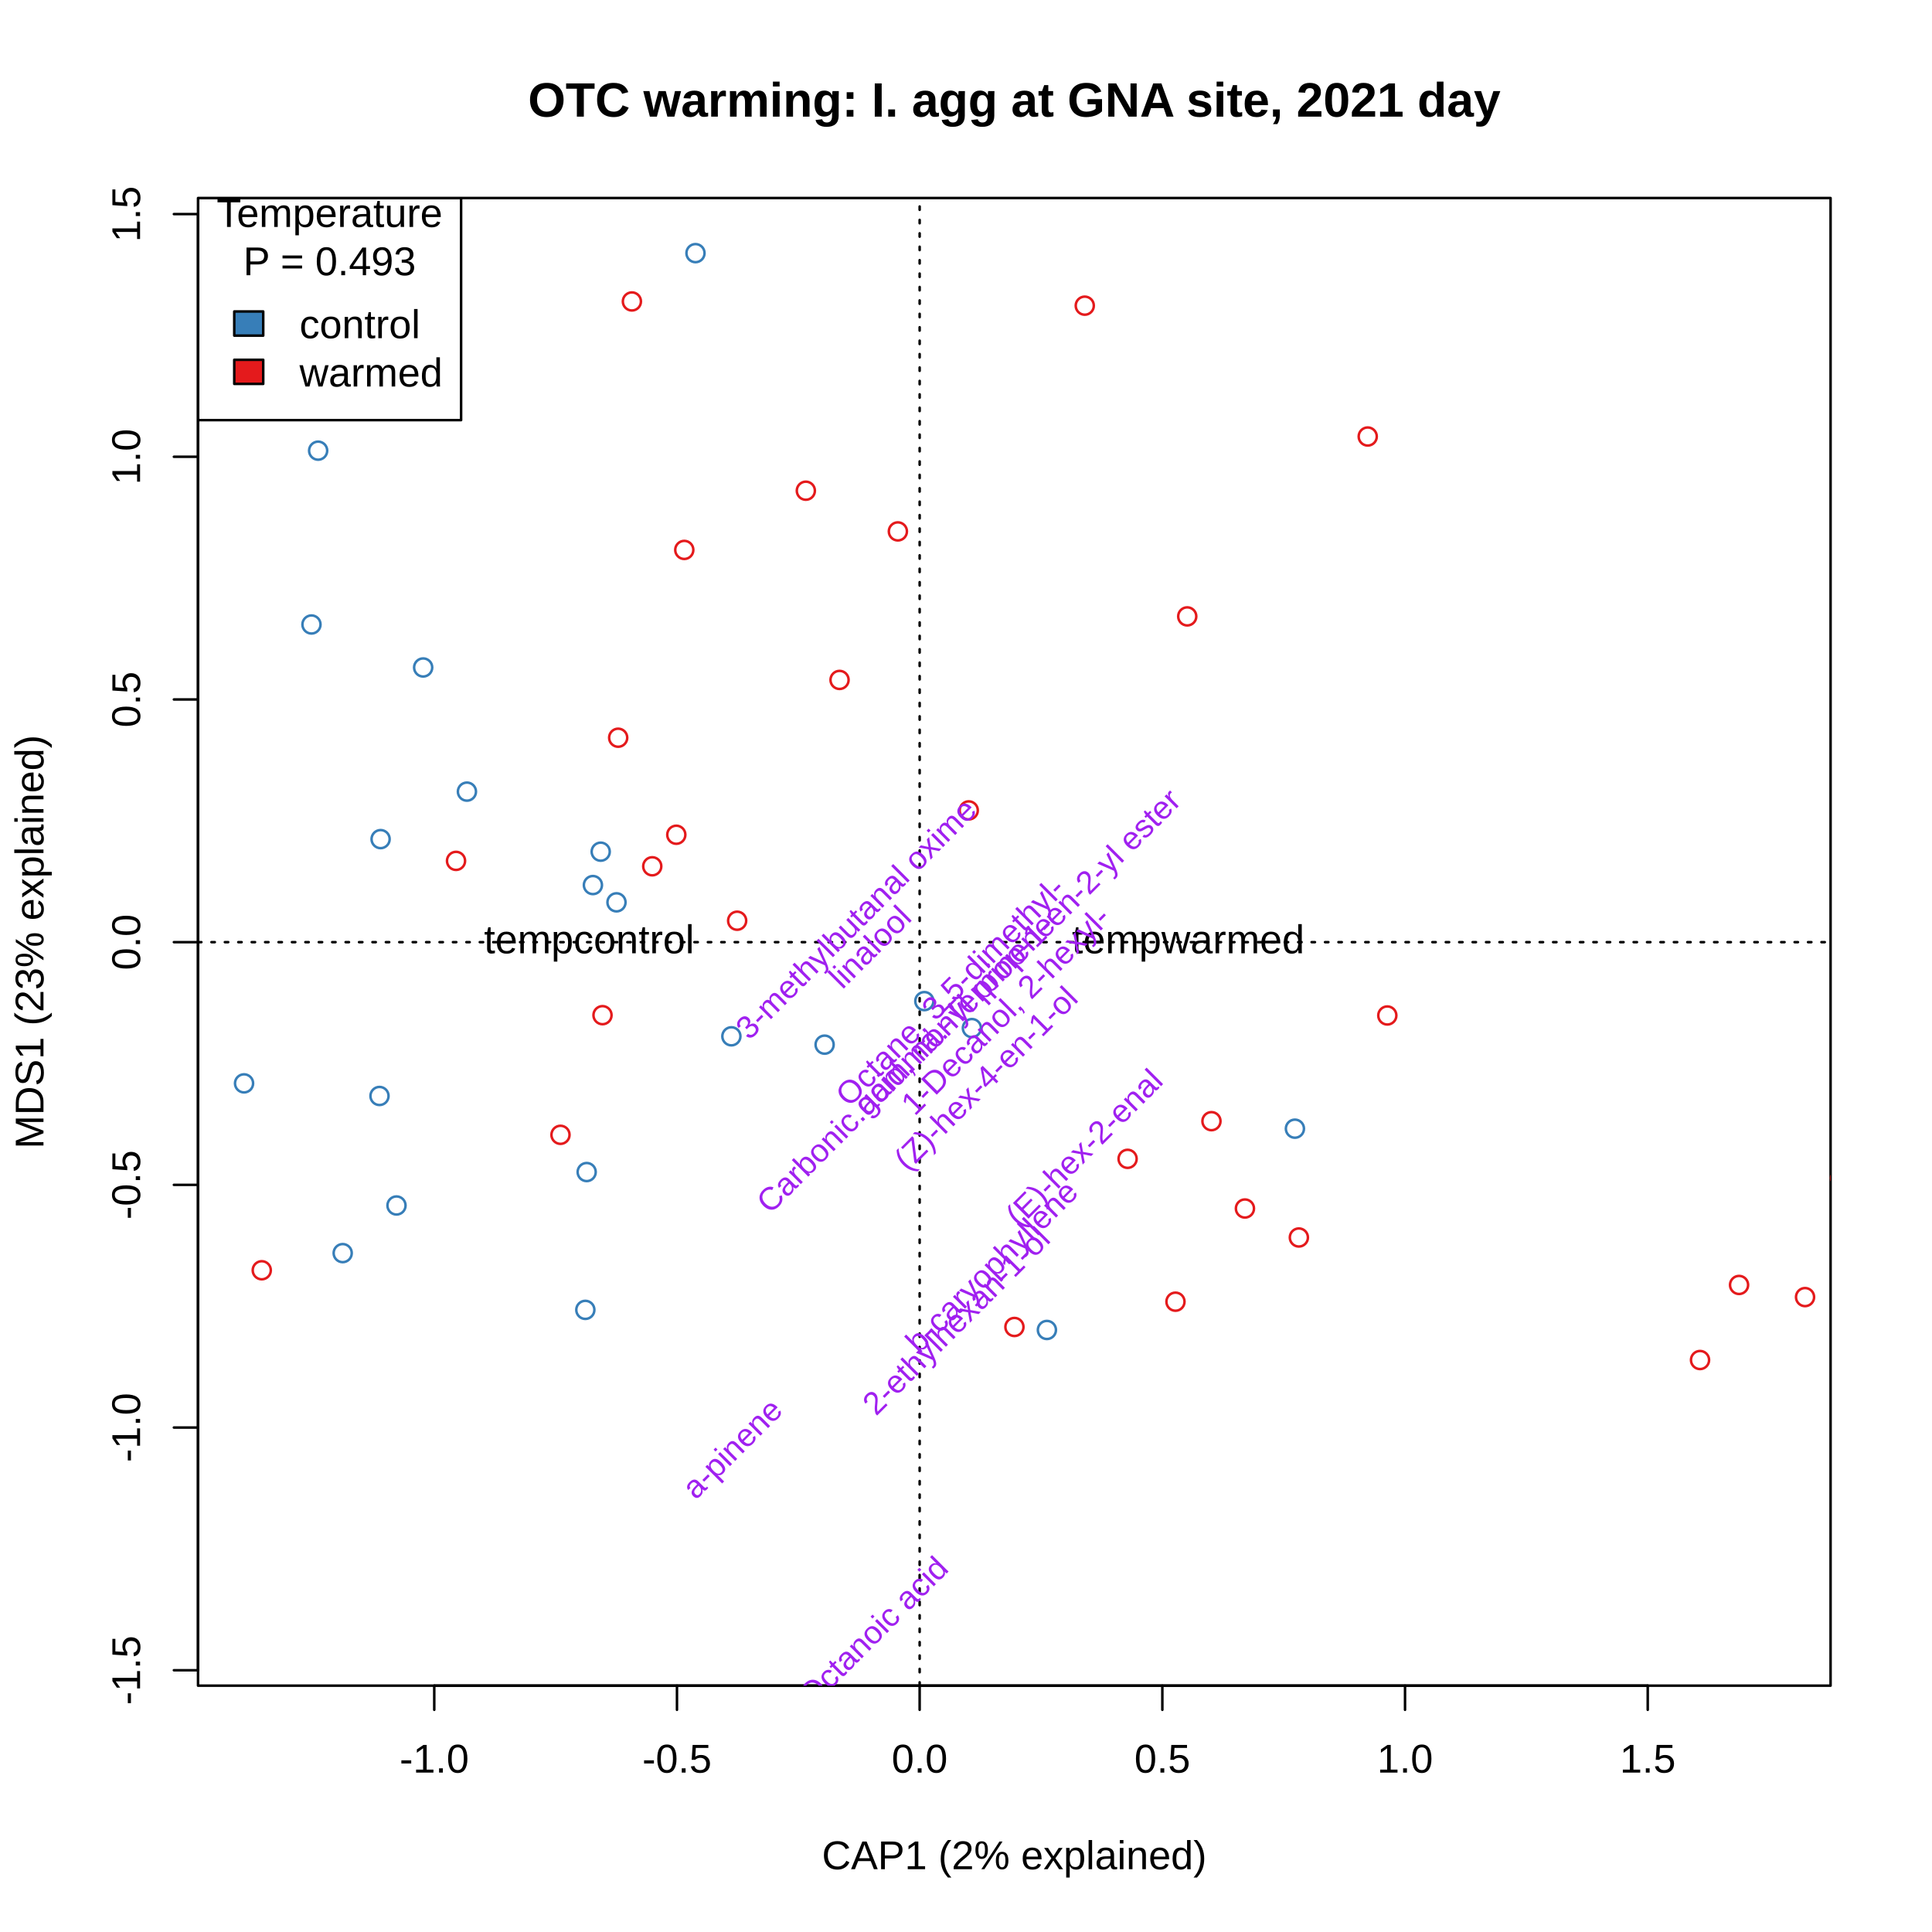
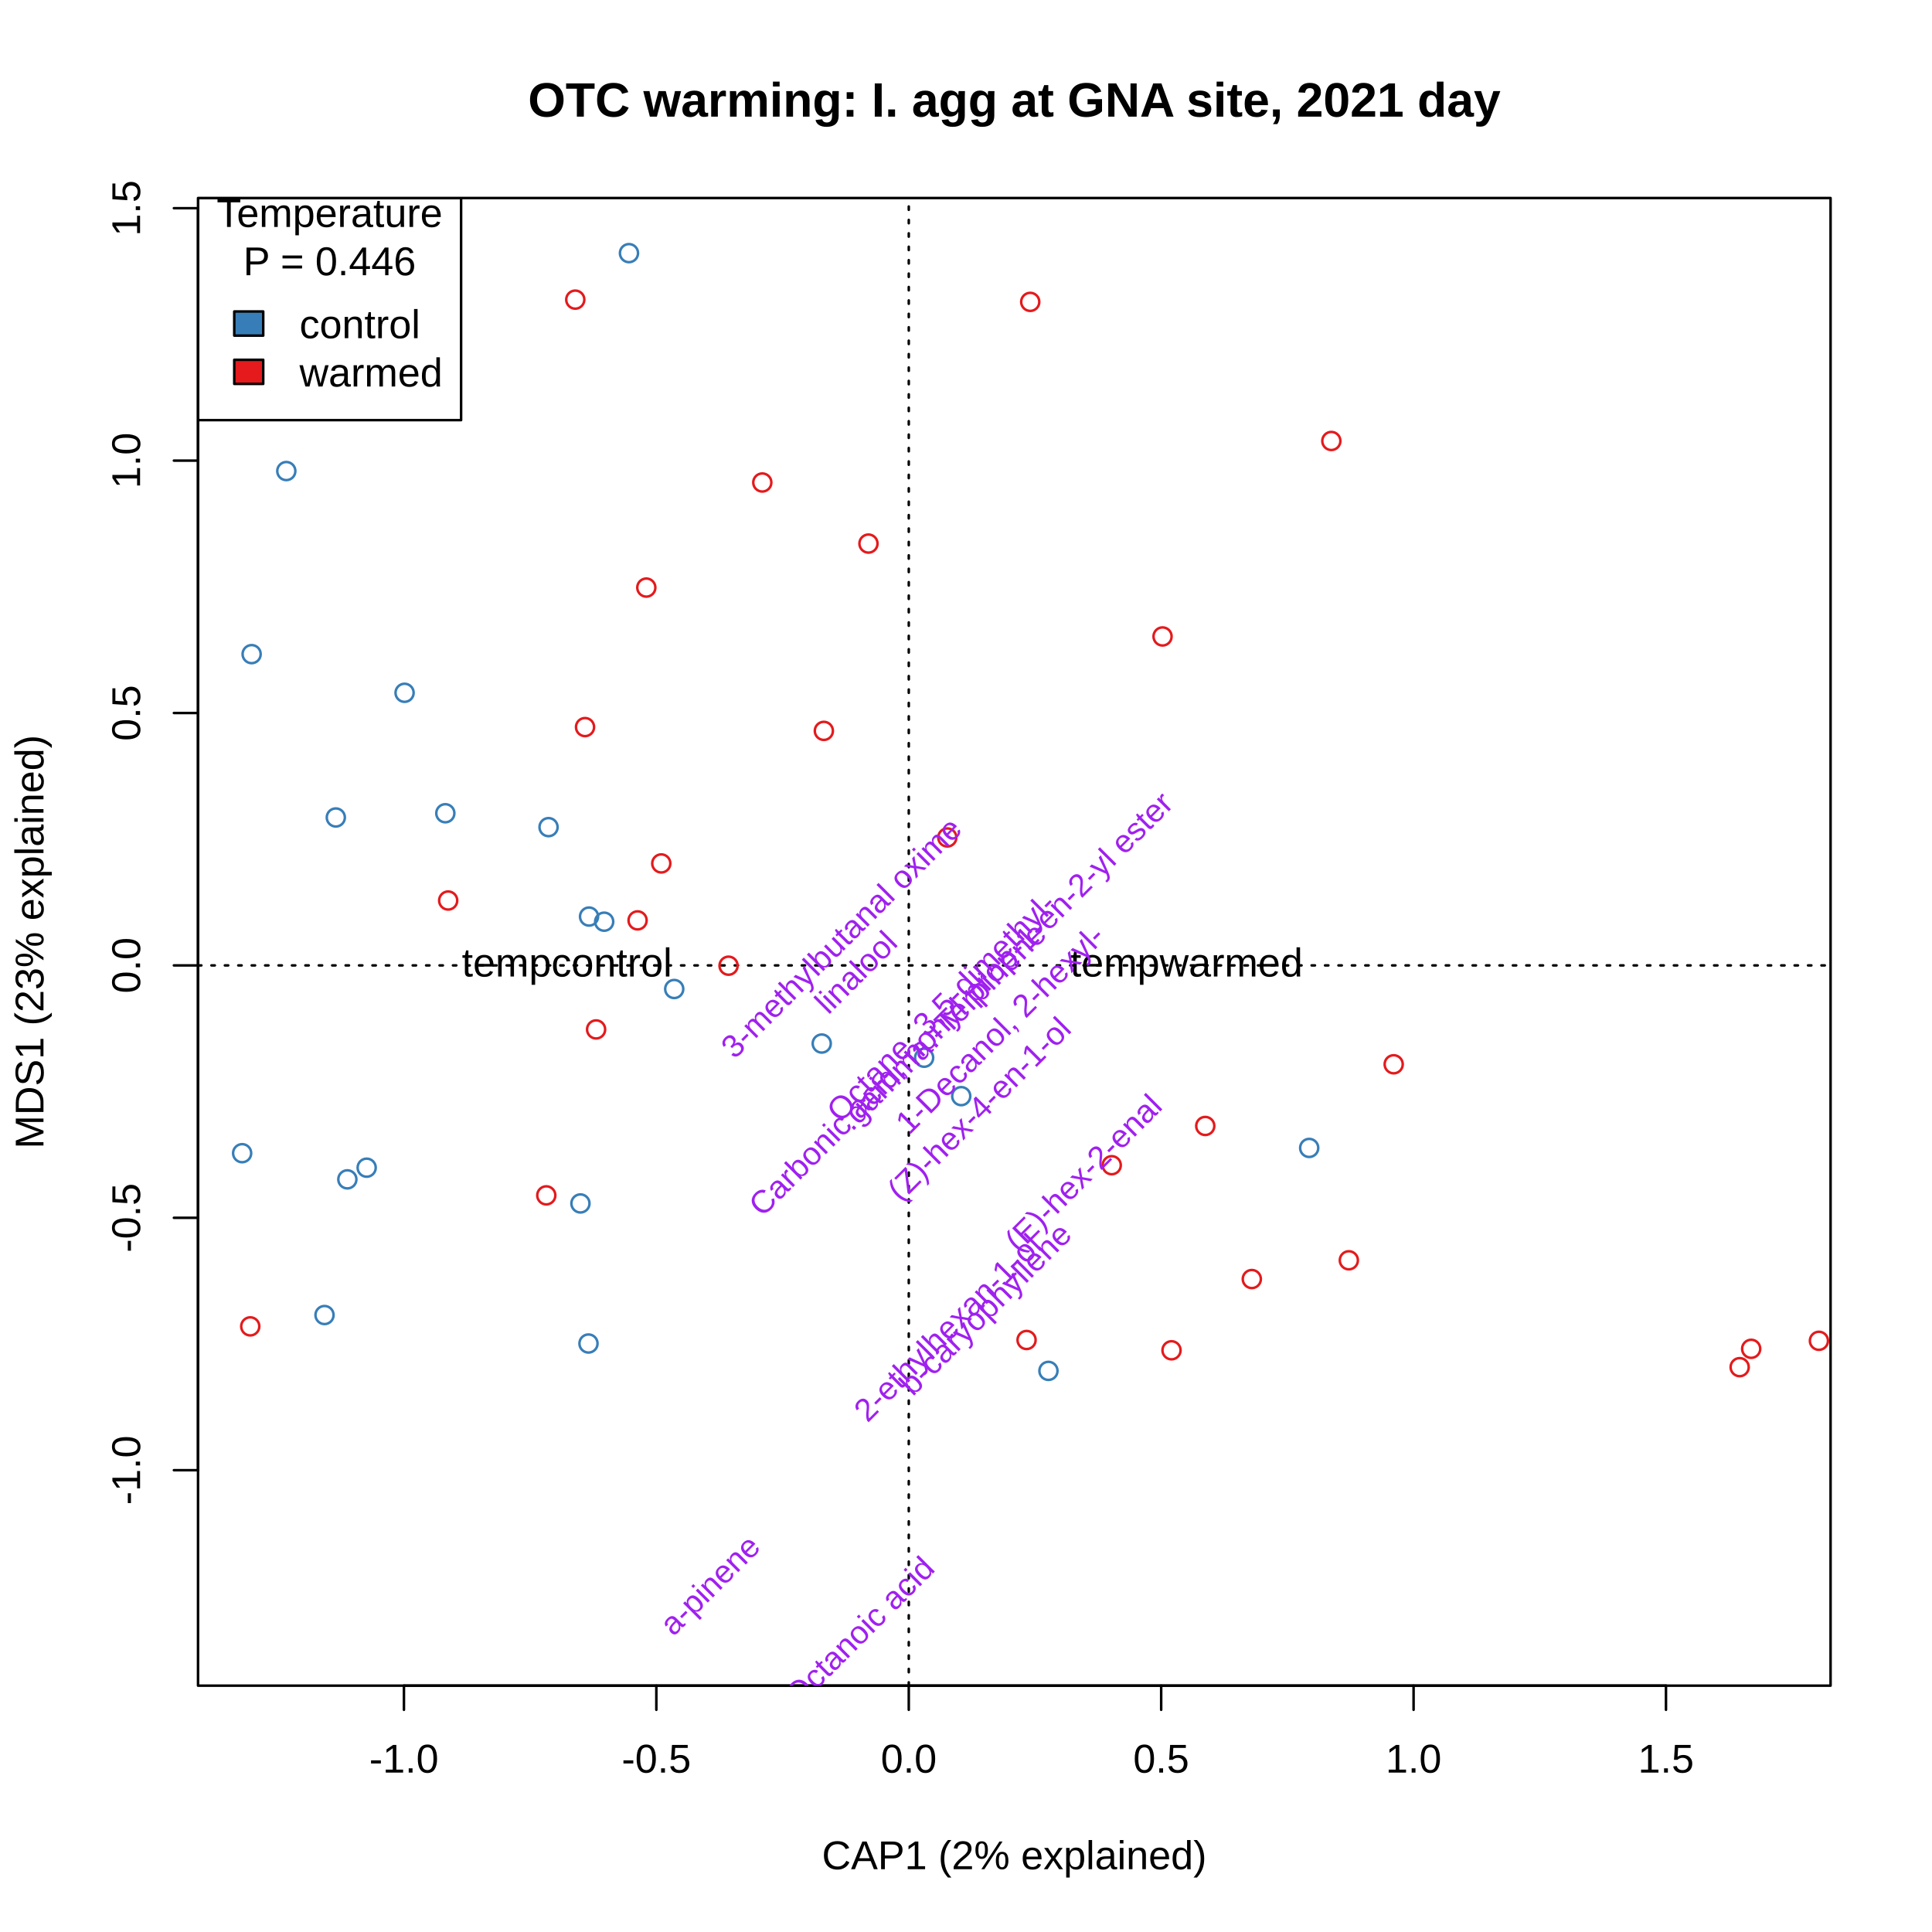
<svg xmlns="http://www.w3.org/2000/svg" class="svglite" width="576.00pt" height="576.00pt" viewBox="0 0 576.00 576.00">
  <defs>
    <style type="text/css">
    .svglite line, .svglite polyline, .svglite polygon, .svglite path, .svglite rect, .svglite circle {
      fill: none;
      stroke: #000000;
      stroke-linecap: round;
      stroke-linejoin: round;
      stroke-miterlimit: 10.00;
    }
    .svglite text {
      white-space: pre;
    }
  </style>
  </defs>
  <rect width="100%" height="100%" style="stroke: none; fill: #FFFFFF;" />
  <defs>
    <clipPath id="cpMC4wMHw1NzYuMDB8MC4wMHw1NzYuMDA=">
      <rect x="0.00" y="0.00" width="576.00" height="576.00" />
    </clipPath>
  </defs>
  <g clip-path="url(#cpMC4wMHw1NzYuMDB8MC4wMHw1NzYuMDA=)">
</g>
  <defs>
    <clipPath id="cpNTkuMDR8NTQ1Ljc2fDU5LjA0fDUwMi41Ng==">
      <rect x="59.04" y="59.04" width="486.72" height="443.52" />
    </clipPath>
  </defs>
  <g clip-path="url(#cpNTkuMDR8NTQ1Ljc2fDU5LjA0fDUwMi41Ng==)">
</g>
  <g clip-path="url(#cpMC4wMHw1NzYuMDB8MC4wMHw1NzYuMDA=)">
-     <line x1="129.47" y1="502.56" x2="491.25" y2="502.56" style="stroke-width: 0.75;" />
-     <line x1="129.47" y1="502.56" x2="129.47" y2="509.76" style="stroke-width: 0.75;" />
-     <line x1="201.83" y1="502.56" x2="201.83" y2="509.76" style="stroke-width: 0.75;" />
-     <line x1="274.18" y1="502.56" x2="274.18" y2="509.76" style="stroke-width: 0.75;" />
-     <line x1="346.54" y1="502.56" x2="346.54" y2="509.76" style="stroke-width: 0.75;" />
-     <line x1="418.89" y1="502.56" x2="418.89" y2="509.76" style="stroke-width: 0.75;" />
-     <line x1="491.25" y1="502.56" x2="491.25" y2="509.76" style="stroke-width: 0.75;" />
-     <text x="129.47" y="528.48" text-anchor="middle" style="font-size: 12.00px; font-family: &quot;Arial&quot;;">-1.0</text>
-     <text x="201.83" y="528.48" text-anchor="middle" style="font-size: 12.00px; font-family: &quot;Arial&quot;;">-0.5</text>
-     <text x="274.18" y="528.48" text-anchor="middle" style="font-size: 12.00px; font-family: &quot;Arial&quot;;">0.0</text>
-     <text x="346.54" y="528.48" text-anchor="middle" style="font-size: 12.00px; font-family: &quot;Arial&quot;;">0.5</text>
-     <text x="418.89" y="528.48" text-anchor="middle" style="font-size: 12.00px; font-family: &quot;Arial&quot;;">1.0</text>
-     <text x="491.25" y="528.48" text-anchor="middle" style="font-size: 12.00px; font-family: &quot;Arial&quot;;">1.5</text>
-     <line x1="59.04" y1="497.96" x2="59.04" y2="63.83" style="stroke-width: 0.75;" />
-     <line x1="59.04" y1="497.96" x2="51.84" y2="497.96" style="stroke-width: 0.75;" />
-     <line x1="59.04" y1="425.60" x2="51.84" y2="425.60" style="stroke-width: 0.75;" />
-     <line x1="59.04" y1="353.25" x2="51.84" y2="353.25" style="stroke-width: 0.75;" />
-     <line x1="59.04" y1="280.89" x2="51.84" y2="280.89" style="stroke-width: 0.75;" />
-     <line x1="59.04" y1="208.54" x2="51.84" y2="208.54" style="stroke-width: 0.75;" />
-     <line x1="59.04" y1="136.18" x2="51.84" y2="136.18" style="stroke-width: 0.75;" />
-     <line x1="59.04" y1="63.83" x2="51.84" y2="63.83" style="stroke-width: 0.75;" />
-     <text transform="translate(41.76,497.96) rotate(-90)" text-anchor="middle" style="font-size: 12.00px; font-family: &quot;Arial&quot;;">-1.5</text>
-     <text transform="translate(41.76,425.60) rotate(-90)" text-anchor="middle" style="font-size: 12.00px; font-family: &quot;Arial&quot;;">-1.0</text>
-     <text transform="translate(41.76,353.25) rotate(-90)" text-anchor="middle" style="font-size: 12.00px; font-family: &quot;Arial&quot;;">-0.5</text>
-     <text transform="translate(41.76,280.89) rotate(-90)" text-anchor="middle" style="font-size: 12.00px; font-family: &quot;Arial&quot;;">0.0</text>
-     <text transform="translate(41.76,208.54) rotate(-90)" text-anchor="middle" style="font-size: 12.00px; font-family: &quot;Arial&quot;;">0.5</text>
-     <text transform="translate(41.76,136.18) rotate(-90)" text-anchor="middle" style="font-size: 12.00px; font-family: &quot;Arial&quot;;">1.0</text>
-     <text transform="translate(41.76,63.83) rotate(-90)" text-anchor="middle" style="font-size: 12.00px; font-family: &quot;Arial&quot;;">1.5</text>
+     <line x1="120.43" y1="502.56" x2="496.69" y2="502.56" style="stroke-width: 0.75;" />
+     <line x1="120.43" y1="502.56" x2="120.43" y2="509.76" style="stroke-width: 0.75;" />
+     <line x1="195.68" y1="502.56" x2="195.68" y2="509.76" style="stroke-width: 0.75;" />
+     <line x1="270.94" y1="502.56" x2="270.94" y2="509.76" style="stroke-width: 0.75;" />
+     <line x1="346.19" y1="502.56" x2="346.19" y2="509.76" style="stroke-width: 0.75;" />
+     <line x1="421.44" y1="502.56" x2="421.44" y2="509.76" style="stroke-width: 0.75;" />
+     <line x1="496.69" y1="502.56" x2="496.69" y2="509.76" style="stroke-width: 0.75;" />
+     <text x="120.43" y="528.48" text-anchor="middle" style="font-size: 12.00px; font-family: &quot;Arial&quot;;">-1.0</text>
+     <text x="195.68" y="528.48" text-anchor="middle" style="font-size: 12.00px; font-family: &quot;Arial&quot;;">-0.5</text>
+     <text x="270.94" y="528.48" text-anchor="middle" style="font-size: 12.00px; font-family: &quot;Arial&quot;;">0.0</text>
+     <text x="346.19" y="528.48" text-anchor="middle" style="font-size: 12.00px; font-family: &quot;Arial&quot;;">0.5</text>
+     <text x="421.44" y="528.48" text-anchor="middle" style="font-size: 12.00px; font-family: &quot;Arial&quot;;">1.0</text>
+     <text x="496.69" y="528.48" text-anchor="middle" style="font-size: 12.00px; font-family: &quot;Arial&quot;;">1.5</text>
+     <line x1="59.04" y1="438.32" x2="59.04" y2="62.07" style="stroke-width: 0.75;" />
+     <line x1="59.04" y1="438.32" x2="51.84" y2="438.32" style="stroke-width: 0.75;" />
+     <line x1="59.04" y1="363.07" x2="51.84" y2="363.07" style="stroke-width: 0.75;" />
+     <line x1="59.04" y1="287.82" x2="51.84" y2="287.82" style="stroke-width: 0.75;" />
+     <line x1="59.04" y1="212.57" x2="51.84" y2="212.57" style="stroke-width: 0.75;" />
+     <line x1="59.04" y1="137.32" x2="51.84" y2="137.32" style="stroke-width: 0.75;" />
+     <line x1="59.04" y1="62.07" x2="51.84" y2="62.07" style="stroke-width: 0.75;" />
+     <text transform="translate(41.76,438.32) rotate(-90)" text-anchor="middle" style="font-size: 12.00px; font-family: &quot;Arial&quot;;">-1.0</text>
+     <text transform="translate(41.76,363.07) rotate(-90)" text-anchor="middle" style="font-size: 12.00px; font-family: &quot;Arial&quot;;">-0.5</text>
+     <text transform="translate(41.76,287.82) rotate(-90)" text-anchor="middle" style="font-size: 12.00px; font-family: &quot;Arial&quot;;">0.0</text>
+     <text transform="translate(41.76,212.57) rotate(-90)" text-anchor="middle" style="font-size: 12.00px; font-family: &quot;Arial&quot;;">0.5</text>
+     <text transform="translate(41.76,137.32) rotate(-90)" text-anchor="middle" style="font-size: 12.00px; font-family: &quot;Arial&quot;;">1.0</text>
+     <text transform="translate(41.76,62.07) rotate(-90)" text-anchor="middle" style="font-size: 12.00px; font-family: &quot;Arial&quot;;">1.5</text>
    <polygon points="59.04,502.56 545.76,502.56 545.76,59.04 59.04,59.04 " style="stroke-width: 0.75;" />
    <text x="302.40" y="557.28" text-anchor="middle" style="font-size: 12.00px; font-family: &quot;Arial&quot;;">CAP1 (2% explained)</text>
    <text transform="translate(12.96,280.80) rotate(-90)" text-anchor="middle" style="font-size: 12.00px; font-family: &quot;Arial&quot;;">MDS1 (23% explained)</text>
  </g>
  <g clip-path="url(#cpNTkuMDR8NTQ1Ljc2fDU5LjA0fDUwMi41Ng==)">
-     <line x1="59.04" y1="280.89" x2="545.76" y2="280.89" style="stroke-width: 0.75; stroke-dasharray: 1.00,3.00;" />
-     <line x1="274.18" y1="502.56" x2="274.18" y2="59.04" style="stroke-width: 0.75; stroke-dasharray: 1.00,3.00;" />
+     <line x1="59.04" y1="287.82" x2="545.76" y2="287.82" style="stroke-width: 0.75; stroke-dasharray: 1.00,3.00;" />
+     <line x1="270.94" y1="502.56" x2="270.94" y2="59.04" style="stroke-width: 0.75; stroke-dasharray: 1.00,3.00;" />
  </g>
  <g clip-path="url(#cpMC4wMHw1NzYuMDB8MC4wMHw1NzYuMDA=)">
    <text x="302.40" y="34.77" text-anchor="middle" style="font-size: 14.40px; font-weight: bold; font-family: &quot;Arial&quot;;">OTC warming: I. agg at GNA site, 2021 day</text>
  </g>
  <g clip-path="url(#cpNTkuMDR8NTQ1Ljc2fDU5LjA0fDUwMi41Ng==)">
    <rect x="59.04" y="59.04" width="78.43" height="66.22" style="stroke-width: 0.75;" />
    <rect x="69.84" y="92.86" width="8.64" height="7.20" style="stroke-width: 0.75; fill: #377EB8;" />
    <rect x="69.84" y="107.26" width="8.64" height="7.20" style="stroke-width: 0.75; fill: #E41A1C;" />
    <text x="98.26" y="67.66" text-anchor="middle" style="font-size: 12.00px; font-family: &quot;Arial&quot;;">Temperature </text>
-     <text x="98.26" y="82.06" text-anchor="middle" style="font-size: 12.00px; font-family: &quot;Arial&quot;;">P = 0.493</text>
+     <text x="98.26" y="82.06" text-anchor="middle" style="font-size: 12.00px; font-family: &quot;Arial&quot;;">P = 0.446</text>
    <text x="89.28" y="100.83" style="font-size: 12.00px; font-family: &quot;Arial&quot;;">control</text>
    <text x="89.28" y="115.23" style="font-size: 12.00px; font-family: &quot;Arial&quot;;">warmed</text>
-     <circle cx="245.85" cy="311.45" r="2.70" style="stroke-width: 0.75; stroke: #377EB8;" />
-     <circle cx="779.98" cy="327.27" r="2.70" style="stroke-width: 0.75; stroke: #E41A1C;" />
-     <circle cx="118.21" cy="359.40" r="2.70" style="stroke-width: 0.75; stroke: #377EB8;" />
-     <circle cx="167.10" cy="338.33" r="2.70" style="stroke-width: 0.75; stroke: #E41A1C;" />
-     <circle cx="371.16" cy="360.30" r="2.70" style="stroke-width: 0.75; stroke: #E41A1C;" />
-     <circle cx="312.12" cy="396.51" r="2.70" style="stroke-width: 0.75; stroke: #377EB8;" />
-     <circle cx="387.24" cy="368.94" r="2.70" style="stroke-width: 0.75; stroke: #E41A1C;" />
-     <circle cx="506.84" cy="405.47" r="2.70" style="stroke-width: 0.75; stroke: #E41A1C;" />
-     <circle cx="31.37" cy="371.04" r="2.70" style="stroke-width: 0.75; stroke: #377EB8;" />
-     <circle cx="113.14" cy="326.75" r="2.70" style="stroke-width: 0.75; stroke: #377EB8;" />
-     <circle cx="712.34" cy="342.28" r="2.70" style="stroke-width: 0.75; stroke: #377EB8;" />
-     <circle cx="174.51" cy="390.52" r="2.70" style="stroke-width: 0.75; stroke: #377EB8;" />
-     <circle cx="174.91" cy="349.43" r="2.70" style="stroke-width: 0.75; stroke: #377EB8;" />
-     <circle cx="218.05" cy="308.96" r="2.70" style="stroke-width: 0.75; stroke: #377EB8;" />
-     <circle cx="601.95" cy="335.62" r="2.70" style="stroke-width: 0.75; stroke: #E41A1C;" />
-     <circle cx="267.69" cy="158.43" r="2.70" style="stroke-width: 0.75; stroke: #E41A1C;" />
-     <circle cx="179.63" cy="302.66" r="2.70" style="stroke-width: 0.75; stroke: #E41A1C;" />
-     <circle cx="102.17" cy="373.60" r="2.70" style="stroke-width: 0.75; stroke: #377EB8;" />
-     <circle cx="323.41" cy="91.13" r="2.70" style="stroke-width: 0.75; stroke: #E41A1C;" />
-     <circle cx="78.04" cy="378.71" r="2.70" style="stroke-width: 0.75; stroke: #E41A1C;" />
-     <circle cx="219.77" cy="274.50" r="2.70" style="stroke-width: 0.75; stroke: #E41A1C;" />
-     <circle cx="288.82" cy="241.61" r="2.70" style="stroke-width: 0.75; stroke: #E41A1C;" />
-     <circle cx="207.35" cy="75.47" r="2.70" style="stroke-width: 0.75; stroke: #377EB8;" />
-     <circle cx="361.18" cy="334.26" r="2.70" style="stroke-width: 0.75; stroke: #E41A1C;" />
-     <circle cx="353.96" cy="183.77" r="2.70" style="stroke-width: 0.75; stroke: #E41A1C;" />
-     <circle cx="386.06" cy="336.50" r="2.70" style="stroke-width: 0.75; stroke: #377EB8;" />
-     <circle cx="538.15" cy="386.71" r="2.70" style="stroke-width: 0.75; stroke: #E41A1C;" />
-     <circle cx="30.64" cy="116.09" r="2.70" style="stroke-width: 0.75; stroke: #377EB8;" />
-     <circle cx="336.18" cy="345.49" r="2.70" style="stroke-width: 0.75; stroke: #E41A1C;" />
-     <circle cx="179.09" cy="253.92" r="2.70" style="stroke-width: 0.75; stroke: #377EB8;" />
-     <circle cx="350.45" cy="388.08" r="2.70" style="stroke-width: 0.75; stroke: #E41A1C;" />
-     <circle cx="194.46" cy="258.27" r="2.70" style="stroke-width: 0.75; stroke: #E41A1C;" />
-     <circle cx="275.58" cy="298.47" r="2.70" style="stroke-width: 0.75; stroke: #377EB8;" />
-     <circle cx="289.76" cy="306.51" r="2.70" style="stroke-width: 0.75; stroke: #377EB8;" />
-     <circle cx="139.21" cy="236.01" r="2.70" style="stroke-width: 0.75; stroke: #377EB8;" />
-     <circle cx="548.61" cy="351.21" r="2.70" style="stroke-width: 0.75; stroke: #E41A1C;" />
-     <circle cx="518.48" cy="383.09" r="2.70" style="stroke-width: 0.75; stroke: #E41A1C;" />
-     <circle cx="250.30" cy="202.71" r="2.70" style="stroke-width: 0.75; stroke: #E41A1C;" />
-     <circle cx="72.76" cy="322.99" r="2.70" style="stroke-width: 0.75; stroke: #377EB8;" />
-     <circle cx="302.44" cy="395.62" r="2.70" style="stroke-width: 0.75; stroke: #E41A1C;" />
-     <circle cx="113.47" cy="250.17" r="2.70" style="stroke-width: 0.75; stroke: #377EB8;" />
-     <circle cx="605.91" cy="288.82" r="2.70" style="stroke-width: 0.75; stroke: #E41A1C;" />
-     <circle cx="184.30" cy="219.94" r="2.70" style="stroke-width: 0.75; stroke: #E41A1C;" />
-     <circle cx="126.16" cy="199.00" r="2.70" style="stroke-width: 0.75; stroke: #377EB8;" />
-     <circle cx="201.63" cy="248.87" r="2.70" style="stroke-width: 0.75; stroke: #E41A1C;" />
-     <circle cx="407.77" cy="130.14" r="2.70" style="stroke-width: 0.75; stroke: #E41A1C;" />
-     <circle cx="828.00" cy="329.10" r="2.70" style="stroke-width: 0.75; stroke: #E41A1C;" />
-     <circle cx="92.86" cy="186.18" r="2.70" style="stroke-width: 0.75; stroke: #377EB8;" />
-     <circle cx="204.01" cy="163.95" r="2.70" style="stroke-width: 0.75; stroke: #E41A1C;" />
-     <circle cx="11.67" cy="315.56" r="2.70" style="stroke-width: 0.75; stroke: #377EB8;" />
-     <circle cx="240.25" cy="146.30" r="2.70" style="stroke-width: 0.75; stroke: #E41A1C;" />
-     <circle cx="176.77" cy="263.87" r="2.70" style="stroke-width: 0.75; stroke: #377EB8;" />
-     <circle cx="-15.84" cy="209.14" r="2.70" style="stroke-width: 0.75; stroke: #377EB8;" />
-     <circle cx="135.96" cy="256.66" r="2.70" style="stroke-width: 0.75; stroke: #E41A1C;" />
-     <circle cx="183.80" cy="269.02" r="2.70" style="stroke-width: 0.75; stroke: #377EB8;" />
-     <circle cx="413.61" cy="302.75" r="2.70" style="stroke-width: 0.75; stroke: #E41A1C;" />
-     <circle cx="188.39" cy="89.87" r="2.70" style="stroke-width: 0.75; stroke: #E41A1C;" />
-     <circle cx="94.85" cy="134.36" r="2.70" style="stroke-width: 0.75; stroke: #377EB8;" />
-     <text x="175.65" y="284.21" text-anchor="middle" style="font-size: 12.00px; font-family: &quot;Arial&quot;;">tempcontrol</text>
-     <text x="354.24" y="284.21" text-anchor="middle" style="font-size: 12.00px; font-family: &quot;Arial&quot;;">tempwarmed</text>
-     <text transform="translate(282.75,294.92) rotate(-45)" text-anchor="middle" style="font-size: 9.60px;fill: none; font-family: &quot;Arial&quot;;">a-farnesene</text>
-     <text transform="translate(273.79,362.27) rotate(-45)" text-anchor="middle" style="font-size: 9.60px;fill: none; font-family: &quot;Arial&quot;;">b-myrcene</text>
-     <text transform="translate(284.36,325.03) rotate(-45)" text-anchor="middle" style="font-size: 9.60px;fill: none; font-family: &quot;Arial&quot;;">b-ocimene</text>
-     <text transform="translate(285.91,305.72) rotate(-45)" text-anchor="middle" style="font-size: 9.60px;fill: #A020F0; font-family: &quot;Arial&quot;;">.gamma.-Terpinene</text>
-     <text transform="translate(220.61,434.15) rotate(-45)" text-anchor="middle" style="font-size: 9.60px;fill: #A020F0; font-family: &quot;Arial&quot;;">a-pinene</text>
-     <text transform="translate(276.05,282.76) rotate(-45)" text-anchor="middle" style="font-size: 9.60px;fill: none; font-family: &quot;Arial&quot;;">bergamotene</text>
-     <text transform="translate(273.94,318.61) rotate(-45)" text-anchor="middle" style="font-size: 9.60px;fill: none; font-family: &quot;Arial&quot;;">(E)-4-oxohex-2-enal  </text>
-     <text transform="translate(274.32,282.24) rotate(-45)" text-anchor="middle" style="font-size: 9.60px;fill: none; font-family: &quot;Arial&quot;;">(E)-4,8-Dimethylnona-1,3,7-triene</text>
-     <text transform="translate(302.12,303.53) rotate(-45)" text-anchor="middle" style="font-size: 9.60px;fill: #A020F0; font-family: &quot;Arial&quot;;">1-Decanol, 2-hexyl-</text>
-     <text transform="translate(287.40,396.14) rotate(-45)" text-anchor="middle" style="font-size: 9.60px;fill: #A020F0; font-family: &quot;Arial&quot;;">2-ethylhexan-1-ol  </text>
-     <text transform="translate(325.53,344.45) rotate(-45)" text-anchor="middle" style="font-size: 9.60px;fill: #A020F0; font-family: &quot;Arial&quot;;">(E)-hex-2-enal  </text>
-     <text transform="translate(279.64,317.95) rotate(-45)" text-anchor="middle" style="font-size: 9.60px;fill: none; font-family: &quot;Arial&quot;;">2,2,4-Trimethyl-1,3-pentanediol diisobutyrate</text>
-     <text transform="translate(273.86,281.89) rotate(-45)" text-anchor="middle" style="font-size: 9.60px;fill: none; font-family: &quot;Arial&quot;;">(2E)-2,7-dimethylocta-2,6-dien-1-ol  </text>
-     <text transform="translate(276.01,284.11) rotate(-45)" text-anchor="middle" style="font-size: 9.60px;fill: none; font-family: &quot;Arial&quot;;">(E)-hex-3-en-1-ol</text>
-     <text transform="translate(282.83,324.76) rotate(-45)" text-anchor="middle" style="font-size: 9.60px;fill: none; font-family: &quot;Arial&quot;;">[(E)-hex-3-enyl] acetate</text>
-     <text transform="translate(276.47,284.93) rotate(-45)" text-anchor="middle" style="font-size: 9.60px;fill: none; font-family: &quot;Arial&quot;;">pseudoionone</text>
-     <text transform="translate(296.24,323.81) rotate(-45)" text-anchor="middle" style="font-size: 9.60px;fill: #A020F0; font-family: &quot;Arial&quot;;">(Z)-hex-4-en-1-ol</text>
-     <text transform="translate(266.65,286.25) rotate(-45)" text-anchor="middle" style="font-size: 9.60px;fill: none; font-family: &quot;Arial&quot;;">[(Z)-hex-3-enyl] butanoate</text>
-     <text transform="translate(291.09,300.68) rotate(-45)" text-anchor="middle" style="font-size: 9.60px;fill: #A020F0; font-family: &quot;Arial&quot;;">Carbonic acid, nonyl prop-1-en-2-yl ester</text>
-     <text transform="translate(297.98,379.89) rotate(-45)" text-anchor="middle" style="font-size: 9.60px;fill: #A020F0; font-family: &quot;Arial&quot;;">b-caryophyllene</text>
-     <text transform="translate(282.91,398.96) rotate(-45)" text-anchor="middle" style="font-size: 9.60px;fill: none; font-family: &quot;Arial&quot;;">D-limonene</text>
-     <text transform="translate(283.29,287.32) rotate(-45)" text-anchor="middle" style="font-size: 9.60px;fill: none; font-family: &quot;Arial&quot;;">Dodecane, 4,6-dimethyl-</text>
-     <text transform="translate(285.36,297.44) rotate(-45)" text-anchor="middle" style="font-size: 9.60px;fill: none; font-family: &quot;Arial&quot;;">a-terpineol</text>
-     <text transform="translate(261.69,284.62) rotate(-45)" text-anchor="middle" style="font-size: 9.60px;fill: #A020F0; font-family: &quot;Arial&quot;;">linalool</text>
-     <text transform="translate(274.19,284.97) rotate(-45)" text-anchor="middle" style="font-size: 9.60px;fill: none; font-family: &quot;Arial&quot;;">2,4,6-trimethyloctane  </text>
-     <text transform="translate(285.62,297.87) rotate(-45)" text-anchor="middle" style="font-size: 9.60px;fill: #A020F0; font-family: &quot;Arial&quot;;">Octane, 3,5-dimethyl-</text>
-     <text transform="translate(262.69,488.66) rotate(-45)" text-anchor="middle" style="font-size: 9.60px;fill: #A020F0; font-family: &quot;Arial&quot;;">Octanoic acid</text>
-     <text transform="translate(270.99,349.28) rotate(-45)" text-anchor="middle" style="font-size: 9.60px;fill: none; font-family: &quot;Arial&quot;;">petasitene</text>
-     <text transform="translate(283.40,292.52) rotate(-45)" text-anchor="middle" style="font-size: 9.60px;fill: none; font-family: &quot;Arial&quot;;">b-ocimene.1</text>
-     <text transform="translate(257.52,276.21) rotate(-45)" text-anchor="middle" style="font-size: 9.60px;fill: #A020F0; font-family: &quot;Arial&quot;;">3-methylbutanal oxime</text>
+     <circle cx="244.99" cy="311.12" r="2.70" style="stroke-width: 0.75; stroke: #377EB8;" />
+     <circle cx="787.24" cy="324.89" r="2.70" style="stroke-width: 0.75; stroke: #E41A1C;" />
+     <circle cx="103.56" cy="351.61" r="2.70" style="stroke-width: 0.75; stroke: #377EB8;" />
+     <circle cx="162.87" cy="356.38" r="2.70" style="stroke-width: 0.75; stroke: #E41A1C;" />
+     <circle cx="373.21" cy="381.33" r="2.70" style="stroke-width: 0.75; stroke: #E41A1C;" />
+     <circle cx="312.58" cy="408.71" r="2.70" style="stroke-width: 0.75; stroke: #377EB8;" />
+     <circle cx="402.14" cy="375.74" r="2.70" style="stroke-width: 0.75; stroke: #E41A1C;" />
+     <circle cx="518.66" cy="407.60" r="2.70" style="stroke-width: 0.75; stroke: #E41A1C;" />
+     <circle cx="21.06" cy="390.33" r="2.70" style="stroke-width: 0.75; stroke: #377EB8;" />
+     <circle cx="109.32" cy="348.13" r="2.70" style="stroke-width: 0.75; stroke: #377EB8;" />
+     <circle cx="718.17" cy="340.17" r="2.70" style="stroke-width: 0.75; stroke: #377EB8;" />
+     <circle cx="175.45" cy="400.55" r="2.70" style="stroke-width: 0.75; stroke: #377EB8;" />
+     <circle cx="173.05" cy="358.79" r="2.70" style="stroke-width: 0.75; stroke: #377EB8;" />
+     <circle cx="201.01" cy="294.86" r="2.70" style="stroke-width: 0.75; stroke: #377EB8;" />
+     <circle cx="605.43" cy="336.93" r="2.70" style="stroke-width: 0.75; stroke: #E41A1C;" />
+     <circle cx="258.92" cy="162.06" r="2.70" style="stroke-width: 0.75; stroke: #E41A1C;" />
+     <circle cx="177.72" cy="306.91" r="2.70" style="stroke-width: 0.75; stroke: #E41A1C;" />
+     <circle cx="96.75" cy="392.06" r="2.70" style="stroke-width: 0.75; stroke: #377EB8;" />
+     <circle cx="307.15" cy="90.00" r="2.70" style="stroke-width: 0.75; stroke: #E41A1C;" />
+     <circle cx="74.61" cy="395.44" r="2.70" style="stroke-width: 0.75; stroke: #E41A1C;" />
+     <circle cx="217.21" cy="287.91" r="2.70" style="stroke-width: 0.75; stroke: #E41A1C;" />
+     <circle cx="282.43" cy="249.68" r="2.70" style="stroke-width: 0.75; stroke: #E41A1C;" />
+     <circle cx="187.52" cy="75.47" r="2.70" style="stroke-width: 0.75; stroke: #377EB8;" />
+     <circle cx="359.33" cy="335.69" r="2.70" style="stroke-width: 0.75; stroke: #E41A1C;" />
+     <circle cx="346.60" cy="189.75" r="2.70" style="stroke-width: 0.75; stroke: #E41A1C;" />
+     <circle cx="390.32" cy="342.24" r="2.70" style="stroke-width: 0.75; stroke: #377EB8;" />
+     <circle cx="542.29" cy="399.74" r="2.70" style="stroke-width: 0.75; stroke: #E41A1C;" />
+     <circle cx="15.66" cy="118.23" r="2.70" style="stroke-width: 0.75; stroke: #377EB8;" />
+     <circle cx="331.45" cy="347.39" r="2.70" style="stroke-width: 0.75; stroke: #E41A1C;" />
+     <circle cx="175.62" cy="273.26" r="2.70" style="stroke-width: 0.75; stroke: #377EB8;" />
+     <circle cx="349.27" cy="402.57" r="2.70" style="stroke-width: 0.75; stroke: #E41A1C;" />
+     <circle cx="190.09" cy="274.40" r="2.70" style="stroke-width: 0.75; stroke: #E41A1C;" />
+     <circle cx="275.52" cy="315.35" r="2.70" style="stroke-width: 0.75; stroke: #377EB8;" />
+     <circle cx="286.58" cy="326.80" r="2.70" style="stroke-width: 0.75; stroke: #377EB8;" />
+     <circle cx="132.77" cy="242.46" r="2.70" style="stroke-width: 0.75; stroke: #377EB8;" />
+     <circle cx="553.29" cy="368.12" r="2.70" style="stroke-width: 0.75; stroke: #E41A1C;" />
+     <circle cx="522.09" cy="402.13" r="2.70" style="stroke-width: 0.75; stroke: #E41A1C;" />
+     <circle cx="245.62" cy="217.90" r="2.70" style="stroke-width: 0.75; stroke: #E41A1C;" />
+     <circle cx="72.19" cy="343.81" r="2.70" style="stroke-width: 0.75; stroke: #377EB8;" />
+     <circle cx="306.06" cy="399.50" r="2.70" style="stroke-width: 0.75; stroke: #E41A1C;" />
+     <circle cx="100.12" cy="243.72" r="2.70" style="stroke-width: 0.75; stroke: #377EB8;" />
+     <circle cx="633.44" cy="277.97" r="2.70" style="stroke-width: 0.75; stroke: #E41A1C;" />
+     <circle cx="174.42" cy="216.77" r="2.70" style="stroke-width: 0.75; stroke: #E41A1C;" />
+     <circle cx="120.62" cy="206.55" r="2.70" style="stroke-width: 0.75; stroke: #377EB8;" />
+     <circle cx="197.15" cy="257.42" r="2.70" style="stroke-width: 0.75; stroke: #E41A1C;" />
+     <circle cx="396.92" cy="131.47" r="2.70" style="stroke-width: 0.75; stroke: #E41A1C;" />
+     <circle cx="863.15" cy="320.45" r="2.70" style="stroke-width: 0.75; stroke: #E41A1C;" />
+     <circle cx="75.02" cy="195.02" r="2.70" style="stroke-width: 0.75; stroke: #377EB8;" />
+     <circle cx="192.69" cy="175.18" r="2.70" style="stroke-width: 0.75; stroke: #E41A1C;" />
+     <circle cx="6.75" cy="331.38" r="2.70" style="stroke-width: 0.75; stroke: #377EB8;" />
+     <circle cx="227.27" cy="143.85" r="2.70" style="stroke-width: 0.75; stroke: #E41A1C;" />
+     <circle cx="163.54" cy="246.60" r="2.70" style="stroke-width: 0.75; stroke: #377EB8;" />
+     <circle cx="-28.79" cy="210.89" r="2.70" style="stroke-width: 0.75; stroke: #377EB8;" />
+     <circle cx="133.62" cy="268.48" r="2.70" style="stroke-width: 0.75; stroke: #E41A1C;" />
+     <circle cx="180.13" cy="274.79" r="2.70" style="stroke-width: 0.75; stroke: #377EB8;" />
+     <circle cx="415.51" cy="317.30" r="2.70" style="stroke-width: 0.75; stroke: #E41A1C;" />
+     <circle cx="171.51" cy="89.33" r="2.70" style="stroke-width: 0.75; stroke: #E41A1C;" />
+     <circle cx="85.36" cy="140.44" r="2.70" style="stroke-width: 0.75; stroke: #377EB8;" />
+     <text x="169.03" y="291.13" text-anchor="middle" style="font-size: 12.00px; font-family: &quot;Arial&quot;;">tempcontrol</text>
+     <text x="353.73" y="291.13" text-anchor="middle" style="font-size: 12.00px; font-family: &quot;Arial&quot;;">tempwarmed</text>
+     <text transform="translate(279.88,303.61) rotate(-45)" text-anchor="middle" style="font-size: 9.60px;fill: none; font-family: &quot;Arial&quot;;">a-farnesene</text>
+     <text transform="translate(270.40,377.36) rotate(-45)" text-anchor="middle" style="font-size: 9.60px;fill: none; font-family: &quot;Arial&quot;;">b-myrcene</text>
+     <text transform="translate(281.58,332.49) rotate(-45)" text-anchor="middle" style="font-size: 9.60px;fill: none; font-family: &quot;Arial&quot;;">b-ocimene</text>
+     <text transform="translate(283.26,308.28) rotate(-45)" text-anchor="middle" style="font-size: 9.60px;fill: #A020F0; font-family: &quot;Arial&quot;;">.gamma.-Terpinene</text>
+     <text transform="translate(213.97,474.85) rotate(-45)" text-anchor="middle" style="font-size: 9.60px;fill: #A020F0; font-family: &quot;Arial&quot;;">a-pinene</text>
+     <text transform="translate(272.81,289.69) rotate(-45)" text-anchor="middle" style="font-size: 9.60px;fill: none; font-family: &quot;Arial&quot;;">bergamotene</text>
+     <text transform="translate(270.55,324.98) rotate(-45)" text-anchor="middle" style="font-size: 9.60px;fill: none; font-family: &quot;Arial&quot;;">(E)-4-oxohex-2-enal  </text>
+     <text transform="translate(270.97,288.95) rotate(-45)" text-anchor="middle" style="font-size: 9.60px;fill: none; font-family: &quot;Arial&quot;;">(E)-4,8-Dimethylnona-1,3,7-triene</text>
+     <text transform="translate(300.46,309.13) rotate(-45)" text-anchor="middle" style="font-size: 9.60px;fill: #A020F0; font-family: &quot;Arial&quot;;">1-Decanol, 2-hexyl-</text>
+     <text transform="translate(284.85,398.14) rotate(-45)" text-anchor="middle" style="font-size: 9.60px;fill: #A020F0; font-family: &quot;Arial&quot;;">2-ethylhexan-1-ol  </text>
+     <text transform="translate(325.30,351.98) rotate(-45)" text-anchor="middle" style="font-size: 9.60px;fill: #A020F0; font-family: &quot;Arial&quot;;">(E)-hex-2-enal  </text>
+     <text transform="translate(270.48,287.94) rotate(-45)" text-anchor="middle" style="font-size: 9.60px;fill: none; font-family: &quot;Arial&quot;;">(2E)-2,7-dimethylocta-2,6-dien-1-ol  </text>
+     <text transform="translate(272.75,291.09) rotate(-45)" text-anchor="middle" style="font-size: 9.60px;fill: none; font-family: &quot;Arial&quot;;">(E)-hex-3-en-1-ol</text>
+     <text transform="translate(279.99,327.66) rotate(-45)" text-anchor="middle" style="font-size: 9.60px;fill: none; font-family: &quot;Arial&quot;;">[(E)-hex-3-enyl] acetate</text>
+     <text transform="translate(273.25,293.23) rotate(-45)" text-anchor="middle" style="font-size: 9.60px;fill: none; font-family: &quot;Arial&quot;;">pseudoionone</text>
+     <text transform="translate(294.22,332.95) rotate(-45)" text-anchor="middle" style="font-size: 9.60px;fill: #A020F0; font-family: &quot;Arial&quot;;">(Z)-hex-4-en-1-ol</text>
+     <text transform="translate(262.82,293.03) rotate(-45)" text-anchor="middle" style="font-size: 9.60px;fill: none; font-family: &quot;Arial&quot;;">[(Z)-hex-3-enyl] butanoate</text>
+     <text transform="translate(288.77,301.58) rotate(-45)" text-anchor="middle" style="font-size: 9.60px;fill: #A020F0; font-family: &quot;Arial&quot;;">Carbonic acid, nonyl prop-1-en-2-yl ester</text>
+     <text transform="translate(296.08,392.55) rotate(-45)" text-anchor="middle" style="font-size: 9.60px;fill: #A020F0; font-family: &quot;Arial&quot;;">b-caryophyllene</text>
+     <text transform="translate(280.04,414.04) rotate(-45)" text-anchor="middle" style="font-size: 9.60px;fill: none; font-family: &quot;Arial&quot;;">D-limonene</text>
+     <text transform="translate(280.48,293.95) rotate(-45)" text-anchor="middle" style="font-size: 9.60px;fill: none; font-family: &quot;Arial&quot;;">Dodecane, 4,6-dimethyl-</text>
+     <text transform="translate(282.68,302.49) rotate(-45)" text-anchor="middle" style="font-size: 9.60px;fill: none; font-family: &quot;Arial&quot;;">a-terpineol</text>
+     <text transform="translate(257.52,292.17) rotate(-45)" text-anchor="middle" style="font-size: 9.60px;fill: #A020F0; font-family: &quot;Arial&quot;;">linalool</text>
+     <text transform="translate(270.83,291.95) rotate(-45)" text-anchor="middle" style="font-size: 9.60px;fill: none; font-family: &quot;Arial&quot;;">2,4,6-trimethyloctane  </text>
+     <text transform="translate(282.96,302.56) rotate(-45)" text-anchor="middle" style="font-size: 9.60px;fill: #A020F0; font-family: &quot;Arial&quot;;">Octane, 3,5-dimethyl-</text>
+     <text transform="translate(258.59,488.66) rotate(-45)" text-anchor="middle" style="font-size: 9.60px;fill: #A020F0; font-family: &quot;Arial&quot;;">Octanoic acid</text>
+     <text transform="translate(267.43,356.78) rotate(-45)" text-anchor="middle" style="font-size: 9.60px;fill: none; font-family: &quot;Arial&quot;;">petasitene</text>
+     <text transform="translate(280.56,299.73) rotate(-45)" text-anchor="middle" style="font-size: 9.60px;fill: none; font-family: &quot;Arial&quot;;">b-ocimene.1</text>
+     <text transform="translate(253.14,281.85) rotate(-45)" text-anchor="middle" style="font-size: 9.60px;fill: #A020F0; font-family: &quot;Arial&quot;;">3-methylbutanal oxime</text>
  </g>
</svg>
